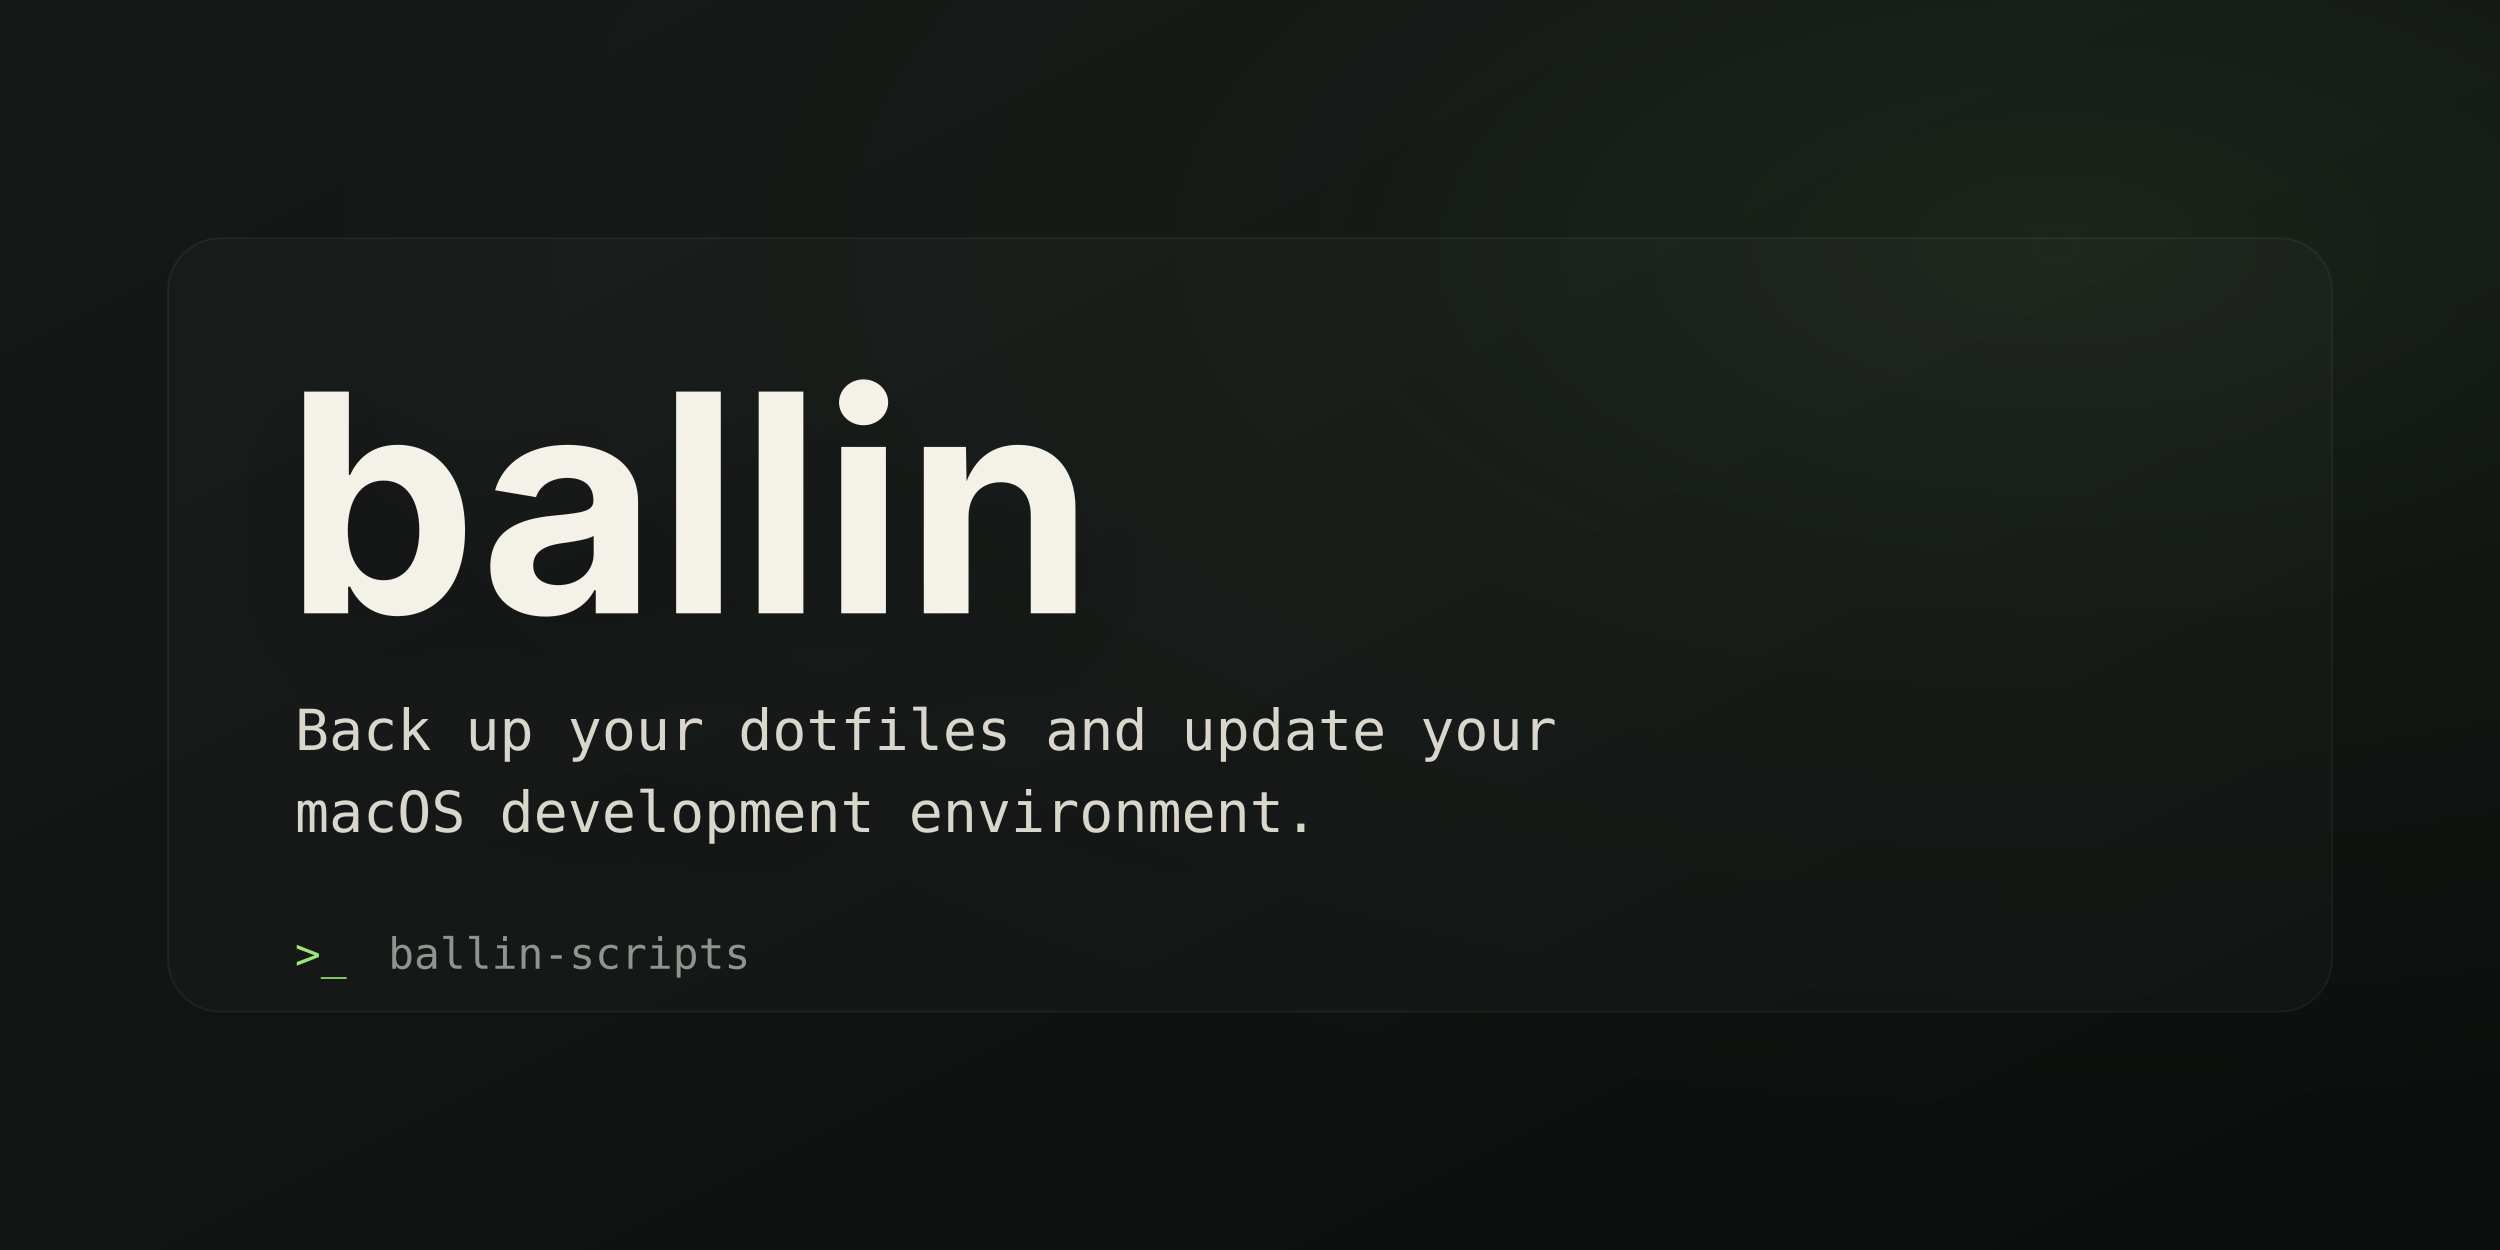
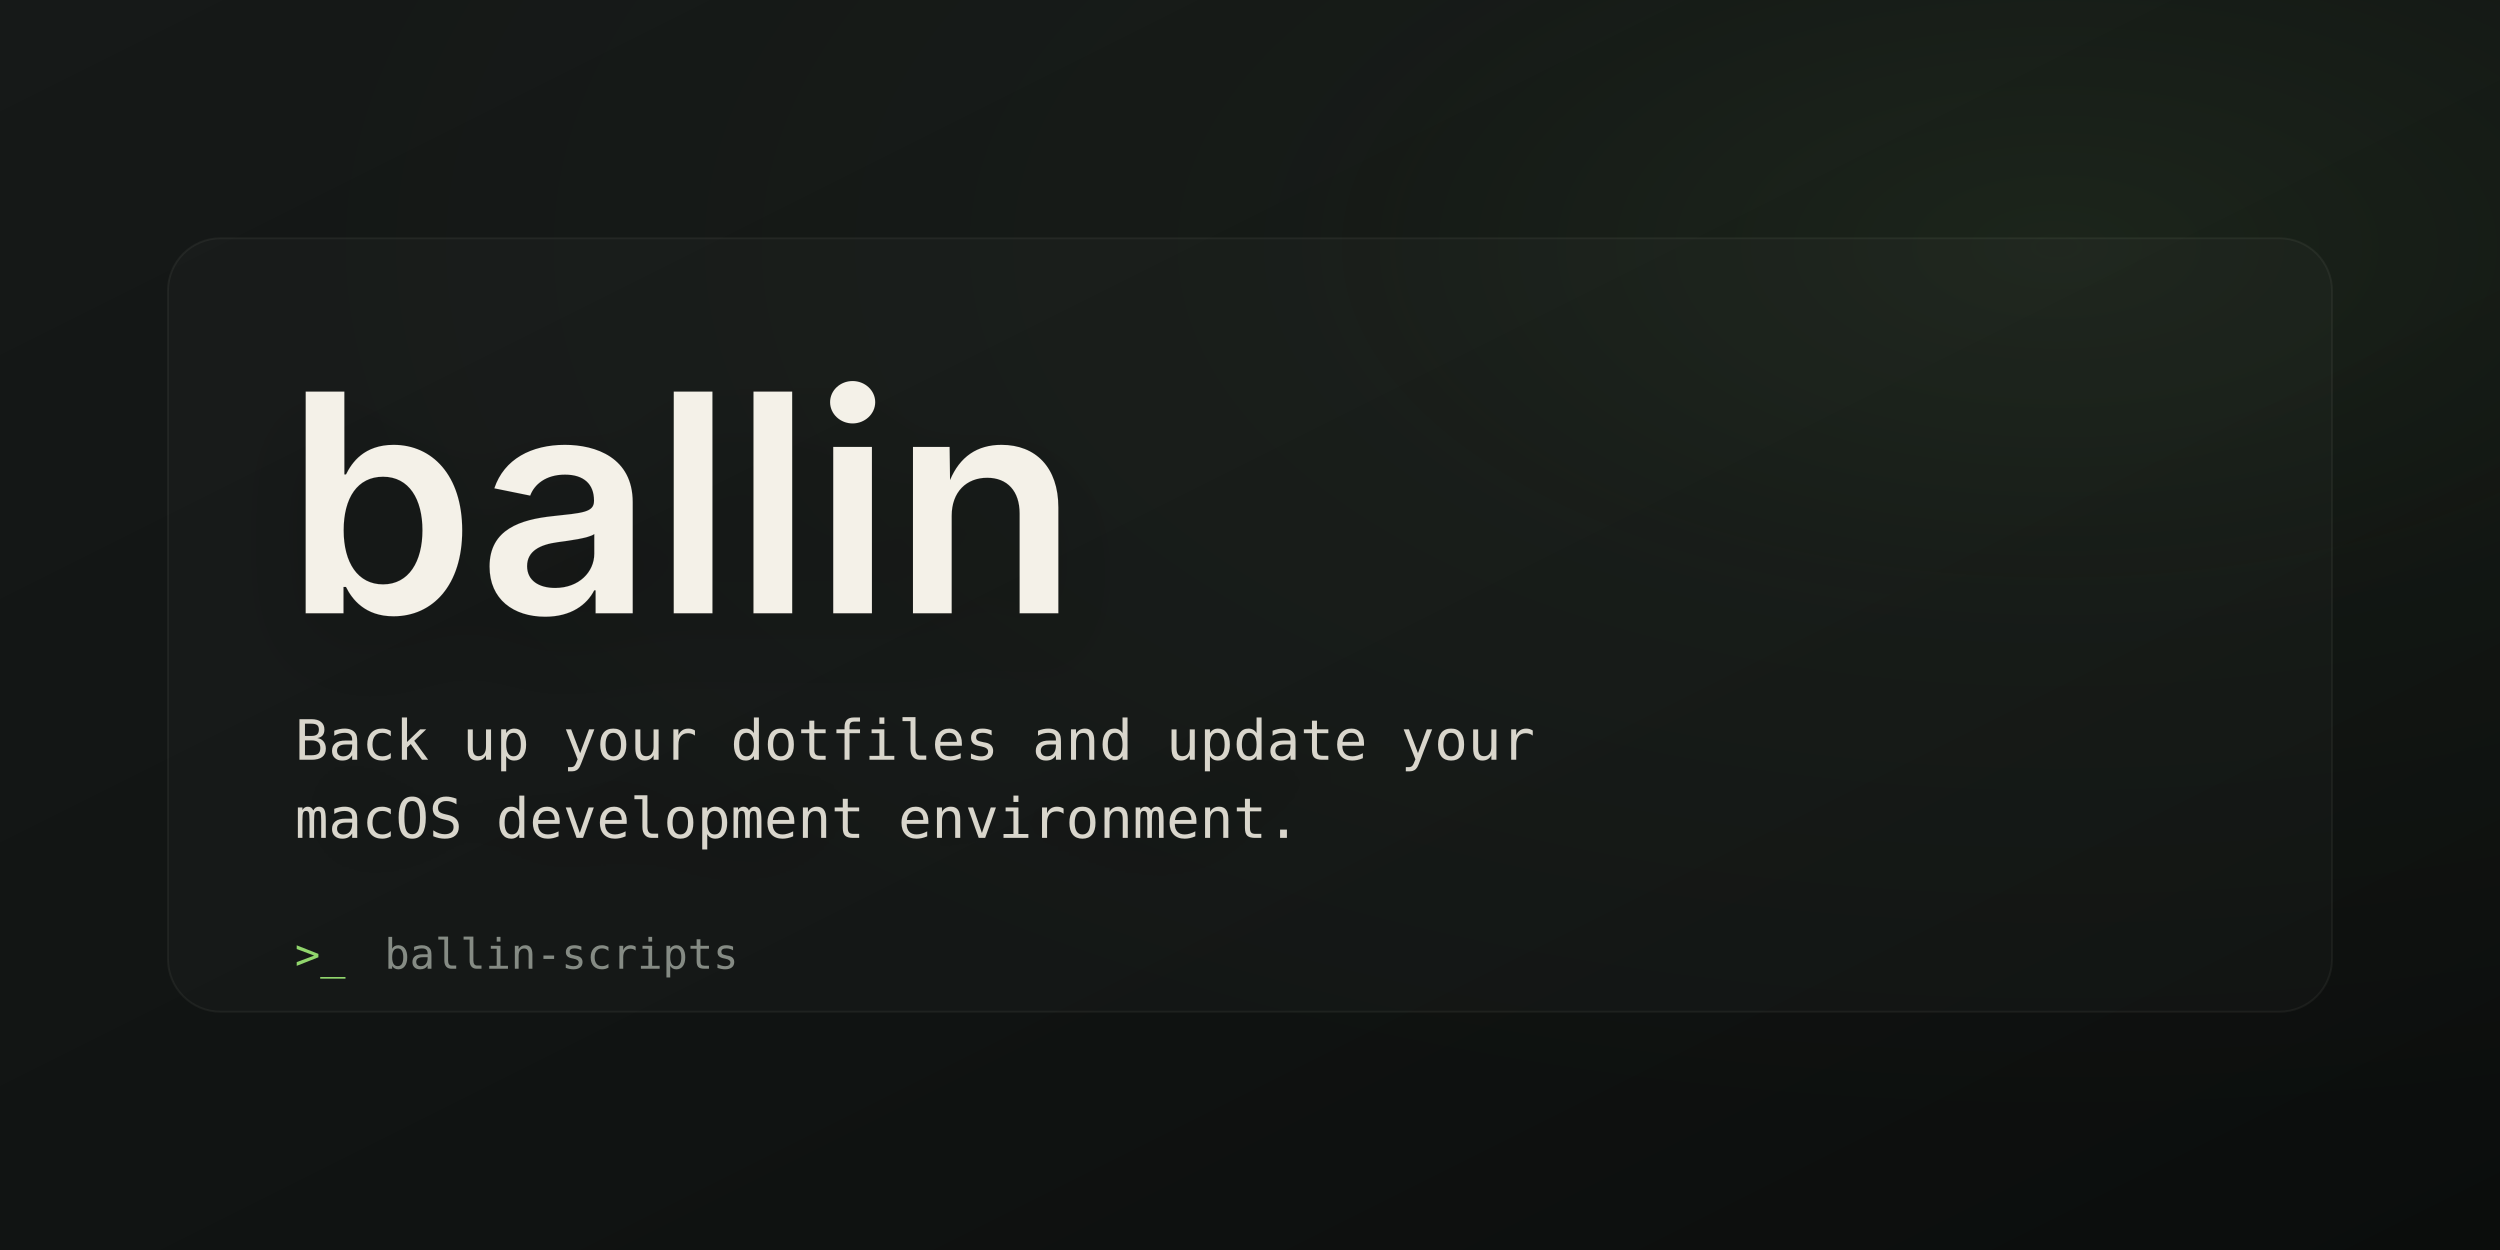
<svg xmlns="http://www.w3.org/2000/svg" width="1280" height="640" viewBox="0 0 1280 640" role="img" aria-labelledby="title desc">
  <defs>
    <linearGradient id="background" x1="0" y1="0" x2="1" y2="1">
      <stop offset="0" stop-color="#161918" />
      <stop offset="0.58" stop-color="#101312" />
      <stop offset="1" stop-color="#0b0d0c" />
    </linearGradient>
    <radialGradient id="accent-haze" cx="0.82" cy="0.2" r="0.72">
      <stop offset="0" stop-color="#9be675" stop-opacity="0.078" />
      <stop offset="0.42" stop-color="#9be675" stop-opacity="0.022" />
      <stop offset="1" stop-color="#9be675" stop-opacity="0" />
    </radialGradient>
    <filter id="soft-shadow" x="-20%" y="-20%" width="140%" height="140%" color-interpolation-filters="sRGB">
-       <feDropShadow dx="0" dy="18" stdDeviation="24" flood-color="#050605" flood-opacity="0.22" />
+       <feDropShadow dx="0" dy="18" stdDeviation="22" flood-color="#050605" flood-opacity="0.2" />
    </filter>
    <style>
      .wordmark {
        font-family: "SF Pro Display", "Inter", "Helvetica Neue", Arial, sans-serif;
        font-size: 156px;
-         font-weight: 650;
+         font-weight: 640;
        letter-spacing: 0;
      }

      .mono {
        font-family: "SF Mono", "Menlo", "Cascadia Mono", "Roboto Mono", monospace;
        letter-spacing: 0;
      }
    </style>
  </defs>
  <rect width="1280" height="640" fill="url(#background)" />
  <rect width="1280" height="640" fill="url(#accent-haze)" />
  <path d="M113 122h1054c15 0 27 12 27 27v342c0 15-12 27-27 27H113c-15 0-27-12-27-27V149c0-15 12-27 27-27Z" fill="#f4f1e8" fill-opacity="0.018" stroke="#f4f1e8" stroke-opacity="0.055" />
  <g filter="url(#soft-shadow)">
    <text x="146" y="314" class="wordmark" fill="#f4f1e8">ballin</text>
-     <text x="151" y="384" class="mono" fill="#d9d6cc" font-size="29" font-weight="400">
+     <text x="151" y="389" class="mono" fill="#d9d6cc" font-size="28.5" font-weight="400">
      <tspan x="151" dy="0">Back up your dotfiles and update your</tspan>
-       <tspan x="151" dy="42">macOS development environment.</tspan>
+       <tspan x="151" dy="40">macOS development environment.</tspan>
    </text>
-     <text x="151" y="496" class="mono" font-size="22" font-weight="500">
-       <tspan fill="#9be675">&gt;_</tspan>
-       <tspan dx="8" fill="#8f948d">ballin-scripts</tspan>
+     <text x="151" y="496" class="mono" font-size="21.5" font-weight="500">
+       <tspan fill="#9be675" fill-opacity="0.92">&gt;_</tspan>
+       <tspan dx="7" fill="#858b84">ballin-scripts</tspan>
    </text>
  </g>
</svg>
